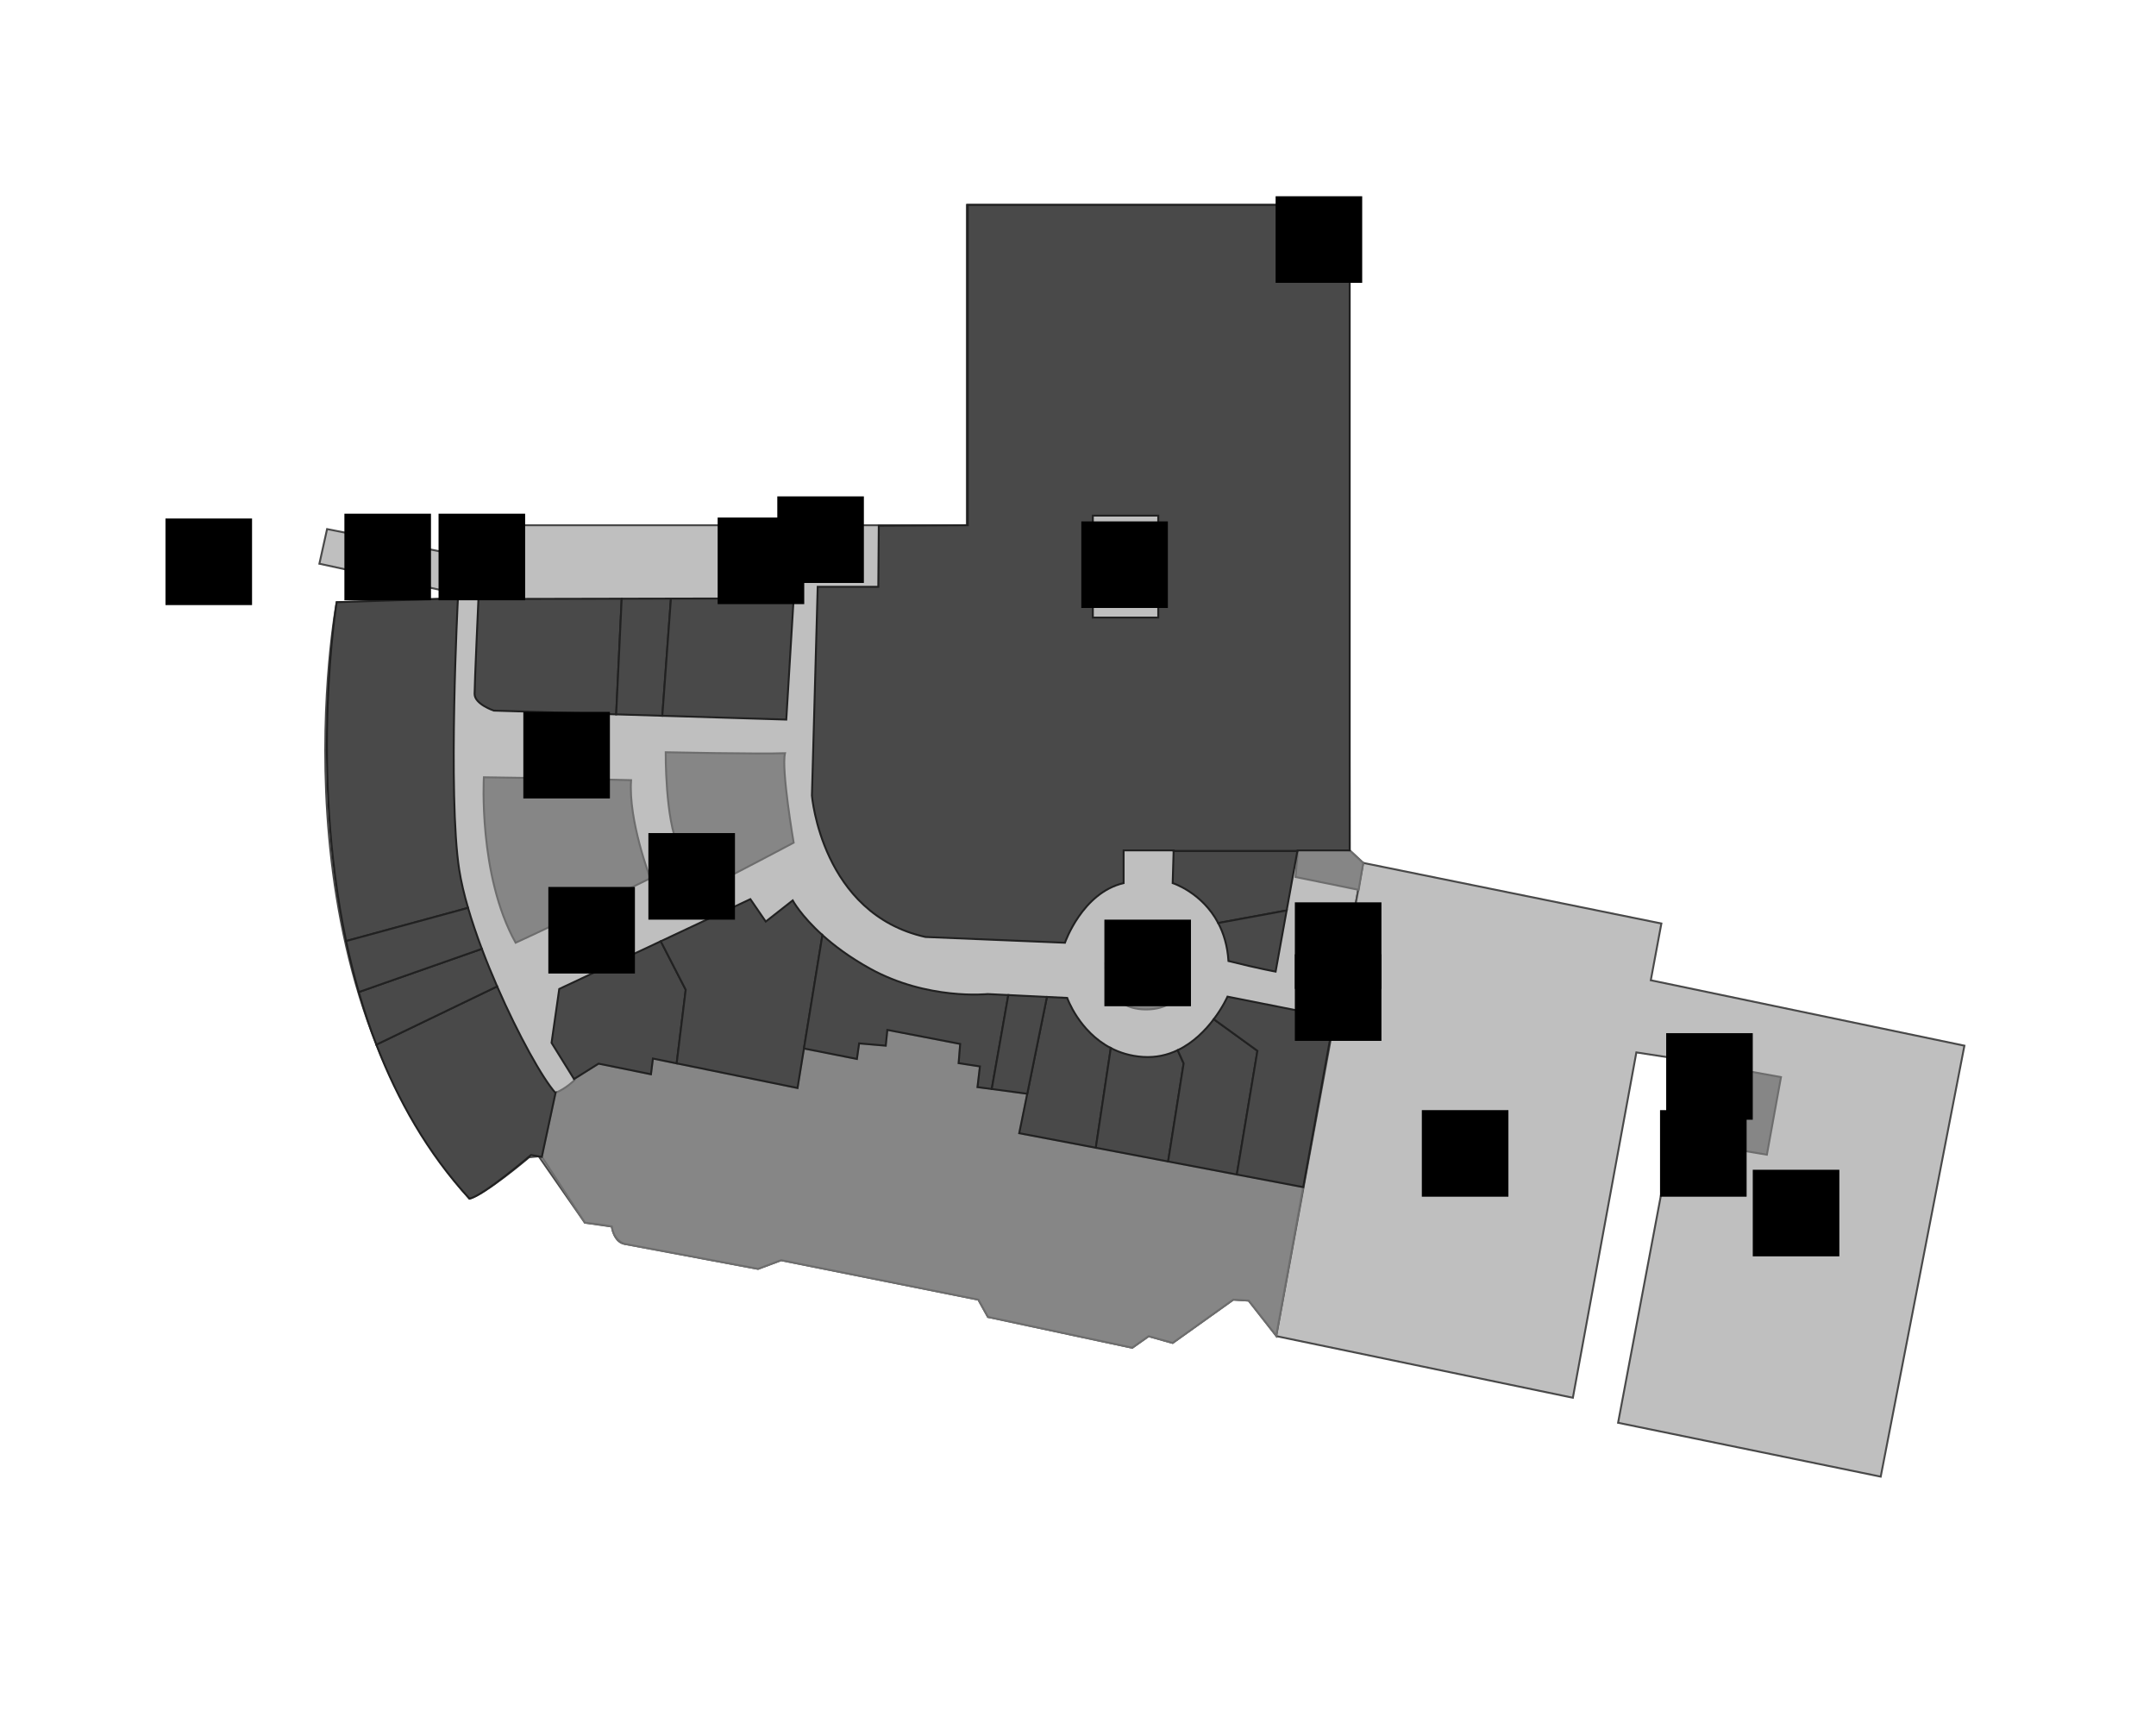
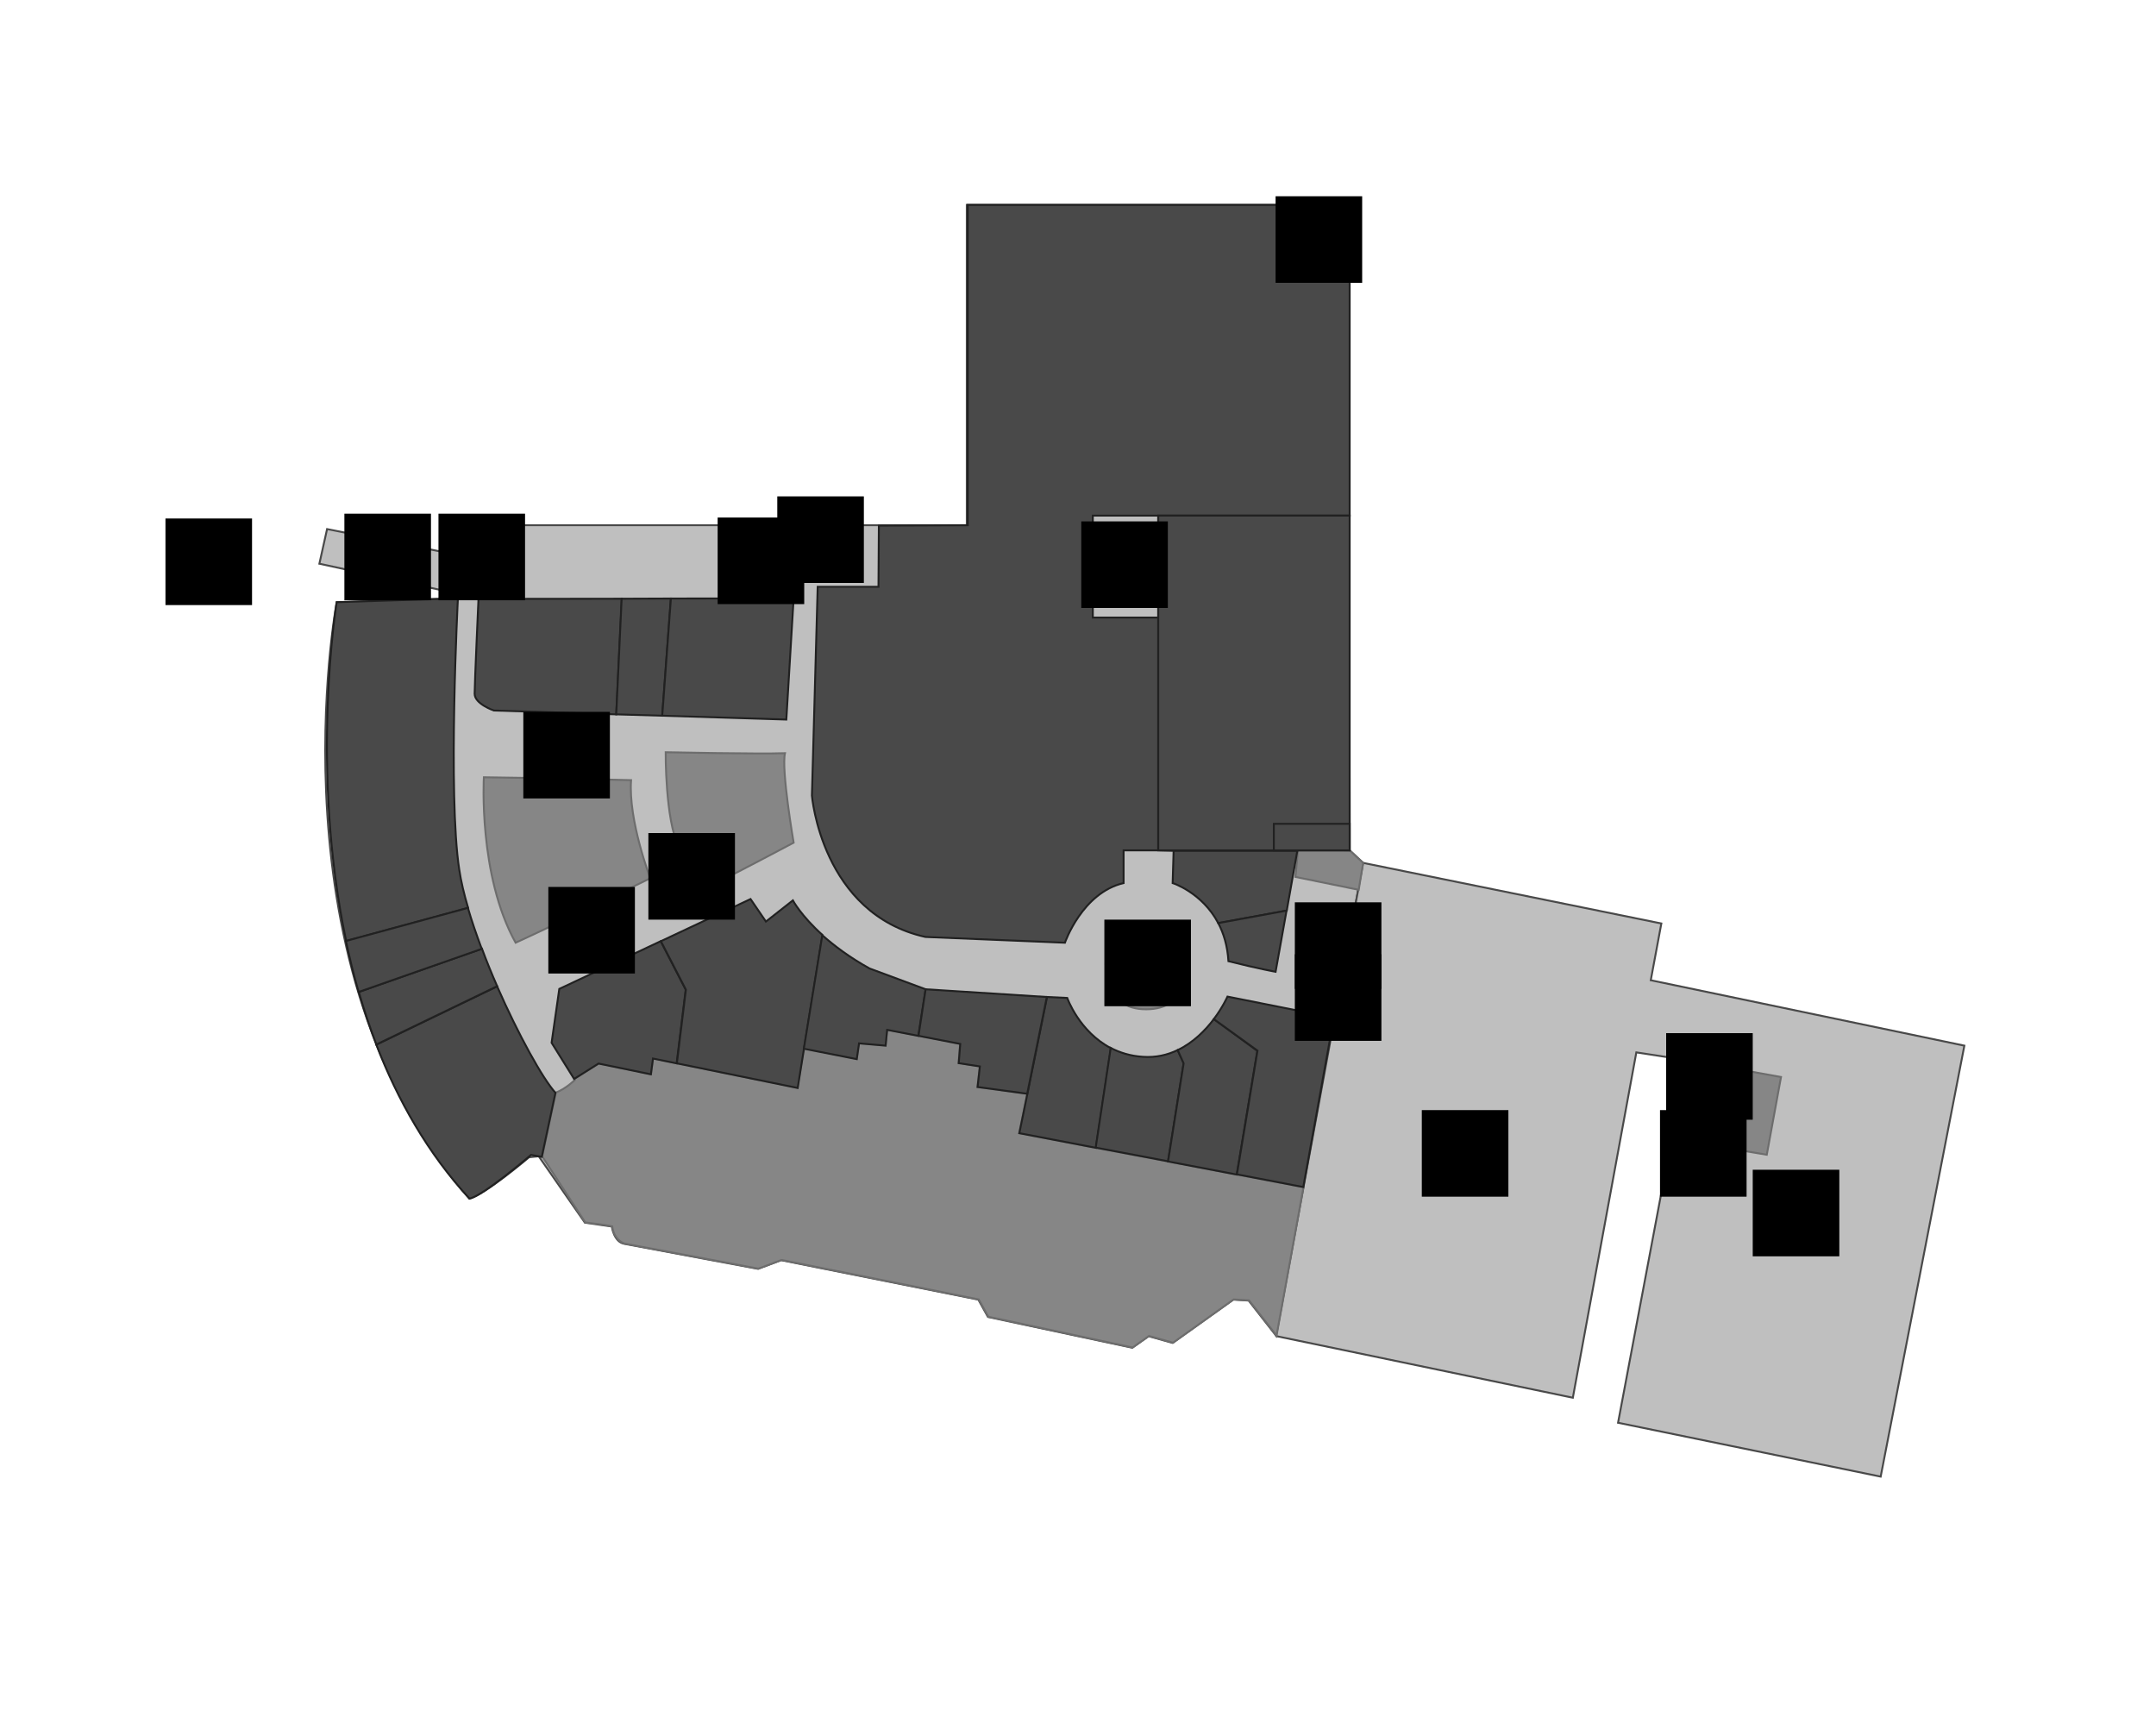
- <svg xmlns="http://www.w3.org/2000/svg" version="1.1" id="Layer_1" x="0px" y="0px" width="1120.58px" height="892px" viewBox="0 0 1120.58 892" enable-background="new 0 0 1120.58 892" xml:space="preserve">
+ <svg xmlns="http://www.w3.org/2000/svg" version="1.1" id="Layer_1" x="0px" y="0px" viewBox="0 0 1120.6 892" style="enable-background:new 0 0 1120.6 892;" xml:space="preserve">
+   <style type="text/css">
+ 	.st0{fill:#868686;stroke:#6D6D6D;stroke-miterlimit:10;}
+ 	.st1{fill:#BFBFBF;stroke:#494949;stroke-miterlimit:10;}
+ 	.st2{fill:#494949;stroke:#212121;stroke-miterlimit:10;}
+ </style>
  <g id="background">
</g>
  <g id="etc">
-     <polygon fill="#868686" stroke="#6D6D6D" stroke-miterlimit="10" points="701.055,143.334 701,106.5 668.667,106.5    668.667,143.334  " />
-     <path fill="#BFBFBF" stroke="#494949" stroke-miterlimit="10" d="M701.5,442l-0.445-298.666h-32.388l0,0l0,0V106.5H502.5V273H251   v18l-81-16l-4,18l71.5,15.5l0.5,2.5l-63,2c0,0-36,191,69,310c8-2,31-21.5,31-21.5l5-0.5l24,34.5l14,2c0,0,1,8,6.5,9   s69.5,13,69.5,13l12-4.5l102.5,20.5l5,9l75,16l8.5-6l12.5,3.5l31.5-22.5l8,0.5l14.325,18.276l45.199-245.771L708.5,448.5L701.5,442   z" />
-     <polygon fill="#BFBFBF" stroke="#494949" stroke-miterlimit="10" points="858,509.5 863.5,480 708.524,448.505 663.325,694.276    663.5,694.5 817.5,726.5 850.5,547 876.5,551 841,739.5 977.5,767.5 1021,543.5  " />
-     <path fill="#868686" stroke="#6D6D6D" stroke-miterlimit="10" d="M251.5,404c0,0-3,51,16.5,86c23-10.5,70-33.5,70-33.5   s-11.5-30-10-51C292,404.5,251.5,404,251.5,404z" />
-     <path fill="#868686" stroke="#6D6D6D" stroke-miterlimit="10" d="M370.477,456.639l-1.04-1.048   C369.688,455.896,370.041,456.276,370.477,456.639z" />
-     <path fill="#868686" stroke="#6D6D6D" stroke-miterlimit="10" d="M375,457.5c3.5-1.5,37.5-19.5,37.5-19.5s-6.5-38-4.5-46.5   c-13.5,0.5-62-0.5-62-0.5s-0.319,35.061,6.75,49.25l16.185,14.835L369,455c0,0,0.154,0.246,0.438,0.591l1.039,1.048   C371.547,457.53,373.128,458.302,375,457.5z" />
-     <path fill="#868686" stroke="#6D6D6D" stroke-miterlimit="10" d="M346.5,450.5l16,13l6.435-8.415L353.375,441   C353.788,441.829,346.5,450.5,346.5,450.5z" />
-     <path fill="#868686" stroke="#6D6D6D" stroke-miterlimit="10" d="M574.667,502c0,0-1.666-21.667,21.667-21.667   s21.333,22.333,21.333,22.333s0.333,22-22,22S574.667,502,574.667,502z" />
-     <polygon fill="#868686" stroke="#6D6D6D" stroke-miterlimit="10" points="674.667,441.333 673.333,455.833 706.167,462.5    708.524,448.505 701.5,442  " />
-     <polygon fill="#868686" stroke="#6D6D6D" stroke-miterlimit="10" points="691.667,472.333 684.667,507.5 697.167,509.833    703.667,474.666  " />
-     <polygon fill="#868686" stroke="#6D6D6D" stroke-miterlimit="10" points="898.44,554.942 876.5,551 874.165,563.077    896.199,567.093  " />
-     <polygon fill="#868686" stroke="#6D6D6D" stroke-miterlimit="10" points="898.44,554.942 896.199,567.093 896.199,567.093    896.199,567.093 874.165,563.077 865.834,606.167 891.5,610 894.5,596.167 918.334,600.167 925.667,559.833  " />
-     <rect x="412.5" y="273.5" fill="#868686" stroke="#6D6D6D" stroke-miterlimit="10" width="26" height="16" />
-     <polygon fill="#868686" stroke="#6D6D6D" stroke-miterlimit="10" points="376,273.5 376,311.5 412.5,311 412.5,291.333    412.5,289.5 412.5,273.5  " />
-     <path id="emporium-tower" fill="#868686" stroke="#6D6D6D" stroke-miterlimit="10" d="M642.838,610.474L642.838,610.474   l-35.707-6.78l0,0l-37.584-7.139l0,0l-39.797-7.558l0,0l0,0l4.166-20.508l-18.451-2.46l0,0l-7.411-0.988l0,0l0,0l1.267-10.76   l-11.066-1.703l0,0l0,0l0.799-9.991l-37.859-7.28l-0.836,8.19l0,0l0,0l-13.83-1.192l-1.157,8.102l0,0l0,0l-27.517-5.439   l-3.343,20.535l0,0l0,0l-62.814-12.801l0,0l-12.346-2.517l-1.021,8.169l0,0l0,0l-27.229-5.515l-12.748,8l0.313,0.506   c0,0-4.622,4.619-9.923,6.635l-7.145,33.345l0.066,0.012L304,635.5c0,0,10.333,1.167,14,2c1,7.5,6.5,9,6.5,9l69.5,13l12-4.5   l102.5,20.5l5,9l75,16l8.5-6l12.5,3.5l31.5-22.5l8,0.5l14.325,18.276l14.025-77.249L642.838,610.474z" />
+     <polygon class="st0" points="701.1,143.3 701,106.5 668.7,106.5 668.7,143.3  " />
+     <path class="st1" d="M701.5,442l-0.4-298.7h-32.4l0,0l0,0v-36.8H502.5V273H251v18l-81-16l-4,18l71.5,15.5l0.5,2.5l-63,2   c0,0-36,191,69,310c8-2,31-21.5,31-21.5l5-0.5l24,34.5l14,2c0,0,1,8,6.5,9s69.5,13,69.5,13l12-4.5l102.5,20.5l5,9l75,16l8.5-6   l12.5,3.5l31.5-22.5l8,0.5l14.3,18.3l45.2-245.8l0,0L701.5,442z" />
+     <polygon class="st1" points="858,509.5 863.5,480 708.5,448.5 663.3,694.3 663.5,694.5 817.5,726.5 850.5,547 876.5,551 841,739.5    977.5,767.5 1021,543.5  " />
+     <path class="st0" d="M251.5,404c0,0-3,51,16.5,86c23-10.5,70-33.5,70-33.5s-11.5-30-10-51C292,404.5,251.5,404,251.5,404z" />
+     <path class="st0" d="M370.5,456.6l-1-1C369.7,455.9,370,456.3,370.5,456.6z" />
+     <path class="st0" d="M375,457.5c3.5-1.5,37.5-19.5,37.5-19.5s-6.5-38-4.5-46.5c-13.5,0.5-62-0.5-62-0.5s-0.3,35.1,6.8,49.2   l16.2,14.8l0.1-0.1c0,0,0.2,0.2,0.4,0.6l1,1C371.5,457.5,373.1,458.3,375,457.5z" />
+     <path class="st0" d="M346.5,450.5l16,13l6.4-8.4L353.4,441C353.8,441.8,346.5,450.5,346.5,450.5z" />
+     <path class="st0" d="M574.7,502c0,0-1.7-21.7,21.7-21.7s21.3,22.3,21.3,22.3s0.3,22-22,22S574.7,502,574.7,502z" />
+     <polygon class="st0" points="674.7,441.3 673.3,455.8 706.2,462.5 708.5,448.5 701.5,442  " />
+     <polygon class="st0" points="691.7,472.3 684.7,507.5 697.2,509.8 703.7,474.7  " />
+     <polygon class="st0" points="898.4,554.9 876.5,551 874.2,563.1 896.2,567.1  " />
+     <polygon class="st0" points="898.4,554.9 896.2,567.1 896.2,567.1 896.2,567.1 874.2,563.1 865.8,606.2 891.5,610 894.5,596.2    918.3,600.2 925.7,559.8  " />
+     <rect x="412.5" y="273.5" class="st0" width="26" height="16" />
+     <polygon class="st0" points="376,273.5 376,311.5 412.5,311 412.5,291.3 412.5,289.5 412.5,273.5  " />
+     <path id="emporium-tower" class="st0" d="M642.8,610.5L642.8,610.5l-35.7-6.8l0,0l-37.6-7.1l0,0l-39.8-7.6l0,0l0,0l4.2-20.5   l-18.5-2.5l0,0l-7.4-1l0,0l0,0l1.3-10.8l-11.1-1.7l0,0l0,0l0.8-10l-37.9-7.3l-0.8,8.2l0,0l0,0l-13.8-1.2l-1.2,8.1l0,0l0,0   l-27.5-5.4l-3.3,20.5l0,0l0,0l-62.8-12.8l0,0l-12.3-2.5l-1,8.2l0,0l0,0l-27.2-5.5l-12.7,8l0.3,0.5c0,0-4.6,4.6-9.9,6.6l-7.1,33.3   l0.1,0l22.3,34.2c0,0,10.3,1.2,14,2c1,7.5,6.5,9,6.5,9l69.5,13l12-4.5l102.5,20.5l5,9l75,16l8.5-6l12.5,3.5l31.5-22.5l8,0.5   l14.3,18.3l14-77.2L642.8,610.5z" />
  </g>
  <g id="rooms">
-     <path id="e1-1" fill="#494949" stroke="#212121" stroke-miterlimit="10" d="M248.668,311.343c0,0-2,44-2,49.333s10,8.667,10,8.667   l63.59,1.952l2.862-60.108L248.668,311.343z" />
-     <polygon id="e1-2" fill="#494949" stroke="#212121" stroke-miterlimit="10" points="323.12,311.188 320.258,371.295    344.245,372.032 348.714,311.134  " />
-     <polygon id="e1-3" fill="#494949" stroke="#212121" stroke-miterlimit="10" points="412.5,311 348.714,311.134 344.245,372.032    408.668,374.01  " />
-     <polygon id="e1-8" fill="#494949" stroke="#212121" stroke-miterlimit="10" points="311.103,552.837 311.103,552.837    338.331,558.352 339.352,550.183 339.352,550.183 339.352,550.183 351.697,552.699 356.402,514.432 343.43,489.223 290.668,514.01    286.668,542.01 298.354,560.837  " />
-     <path id="e1-9" fill="#494949" stroke="#212121" stroke-miterlimit="10" d="M417.854,544.965l9.598-58.95   c-11.212-10.105-15.449-18.005-15.449-18.005L398,479l-7.998-11.657l-46.572,21.879l12.973,25.209l0,0l0,0l-4.705,38.268   l62.814,12.801L417.854,544.965L417.854,544.965z" />
-     <path id="e1-10" fill="#494949" stroke="#212121" stroke-miterlimit="10" d="M446.528,542.304L446.528,542.304L446.528,542.304   l13.83,1.192l0.836-8.19l0,0l0,0l37.859,7.28l0,0l0,0l-0.799,9.991l11.066,1.703l0,0l0,0l-1.267,10.76l7.411,0.988l8.618-48.832   l-10.748-0.521c0,0-31.333,3.333-61.333-13.333c-10.488-5.827-18.524-11.896-24.551-17.328l-9.597,58.95l27.516,5.439   L446.528,542.304z" />
-     <path id="e1-12" fill="#494949" stroke="#212121" stroke-miterlimit="10" d="M554.668,518.677l-10.531-0.51l-10.221,50.322   L534,568.5l-0.083-0.011l-4.166,20.508l39.797,7.558l7.791-51.822C560.751,536.104,554.668,518.677,554.668,518.677z" />
-     <path id="e1-13" fill="#494949" stroke="#212121" stroke-miterlimit="10" d="M612.097,545.846   c-5.239,2.499-11.264,3.963-18.095,3.498c-6.46-0.439-11.979-2.176-16.664-4.611l-7.791,51.822l37.584,7.139l8.07-50.985   L612.097,545.846z" />
-     <path id="e1-14" fill="#494949" stroke="#212121" stroke-miterlimit="10" d="M630.854,529.739   c-4.308,5.722-10.558,12.195-18.758,16.105l3.104,6.862l0,0l0,0l-8.07,50.985l35.707,6.78l10.716-64.297L630.854,529.739z" />
-     <path id="e1-15" fill="#494949" stroke="#212121" stroke-miterlimit="10" d="M693.333,529l-55.332-10.99   c0,0-2.386,5.405-7.147,11.729l22.699,16.438l0,0l0,0l-10.716,64.297l34.513,6.555L693.333,529z" />
-     <polygon id="e1-11" fill="#494949" stroke="#212121" stroke-miterlimit="10" points="544.138,518.167 524.083,517.197    515.465,566.029 533.917,568.489  " />
-     <path id="e1-7" fill="#494949" stroke="#212121" stroke-miterlimit="10" d="M288.668,568.01   c-6.597-7.33-19.239-29.975-30.282-55.304l-62.773,30.257C206.711,571.783,222.298,599.384,244,623c7-1.333,32-22.667,32-22.667   l5.601,0.988l7.145-33.345C288.72,567.988,288.694,568,288.668,568.01z" />
-     <path id="e1-6" fill="#494949" stroke="#212121" stroke-miterlimit="10" d="M186.475,515.631   c2.643,9.173,5.666,18.313,9.139,27.332l62.773-30.257c-2.793-6.405-5.482-12.982-7.946-19.526L186.475,515.631z" />
-     <path id="e1-4" fill="#494949" stroke="#212121" stroke-miterlimit="10" d="M238.668,452.01C232.668,413.343,238,311,238,311l-63,2   c0,0-14.209,85.783,4.891,176.122l63.374-17.241C241.208,464.827,239.614,458.103,238.668,452.01z" />
-     <path id="e1-5" fill="#494949" stroke="#212121" stroke-miterlimit="10" d="M250.44,493.18c-2.724-7.231-5.17-14.422-7.176-21.299   l-63.374,17.241c1.865,8.819,4.041,17.68,6.584,26.51L250.44,493.18z" />
-     <path id="e1-17" fill="#494949" stroke="#212121" stroke-miterlimit="10" d="M674.33,442.25h-64.337L609.5,459   c0,0,15.235,4.799,23.664,20.75l35.576-6.538L674.33,442.25z" />
-     <path id="e1-16" fill="#494949" stroke="#212121" stroke-miterlimit="10" d="M633.164,479.75c2.792,5.284,4.838,11.788,5.336,19.75   c16,4,24.5,5.5,24.5,5.5l5.74-31.788L633.164,479.75z" />
-     <path id="emporium-department-store" fill="#494949" stroke="#212121" stroke-miterlimit="10" d="M669,143v-36.5H503V273   l-46.25,0.25L456.5,305H425l-3,108.5c0,0,5,61.5,59,73.5c60.5,2.5,72.5,3,72.5,3s9-26,30.5-31c0-13.5,0-17,0-17h26l-0.007,0.25   h64.337l0.045-0.25H701.5V143H669z M602,321h-34v-53h34V321z" />
+     <path id="e1-1" class="st2" d="M248.7,311.3c0,0-2,44-2,49.3s10,8.7,10,8.7l63.6,2l2.9-60.1L248.7,311.3z" />
+     <polygon id="e1-2" class="st2" points="323.1,311.2 320.3,371.3 344.2,372 348.7,311.1  " />
+     <polygon id="e1-3" class="st2" points="412.5,311 348.7,311.1 344.2,372 408.7,374  " />
+     <polygon id="e1-8" class="st2" points="311.1,552.8 311.1,552.8 338.3,558.4 339.4,550.2 339.4,550.2 339.4,550.2 351.7,552.7    356.4,514.4 343.4,489.2 290.7,514 286.7,542 298.4,560.8  " />
+     <path id="eds1-4" class="st2" d="M417.9,545l9.6-59c-11.2-10.1-15.4-18-15.4-18l-14,11l-8-11.7l-46.6,21.9l13,25.2l0,0l0,0   l-4.7,38.3l62.8,12.8L417.9,545L417.9,545z" />
+     <path id="e1-10a" class="st2" d="M446.5,542.3L446.5,542.3L446.5,542.3l13.8,1.2l0.8-8.2l0,0l0,0l16.2,3.1l3.8-24.2   c0,0,0,0-29.1-10.8c-10.5-5.8-18.5-11.9-24.6-17.3l-9.6,59l27.5,5.4L446.5,542.3z" />
+     <path id="e1-12" class="st2" d="M554.7,518.7l-10.5-0.5l-10.2,50.3l0.1,0l-0.1,0l-4.2,20.5l39.8,7.6l7.8-51.8   C560.8,536.1,554.7,518.7,554.7,518.7z" />
+     <path id="e1-13" class="st2" d="M612.1,545.8c-5.2,2.5-11.3,4-18.1,3.5c-6.5-0.4-12-2.2-16.7-4.6l-7.8,51.8l37.6,7.1l8.1-51   L612.1,545.8z" />
+     <path id="e1-14" class="st2" d="M630.9,529.7c-4.3,5.7-10.6,12.2-18.8,16.1l3.1,6.9l0,0l0,0l-8.1,51l35.7,6.8l10.7-64.3   L630.9,529.7z" />
+     <path id="e1-15" class="st2" d="M693.3,529L638,518c0,0-2.4,5.4-7.1,11.7l22.7,16.4l0,0l0,0l-10.7,64.3l34.5,6.6L693.3,529z" />
+     <polygon id="e1-10b" class="st2" points="544.1,518.2 481.1,514.2 477.4,538.4 499.1,542.6 498.3,552.6 509.3,554.3 508.1,565    533.9,568.5  " />
+     <path id="e1-7" class="st2" d="M288.7,568c-6.6-7.3-19.2-30-30.3-55.3L195.6,543c11.1,28.8,26.7,56.4,48.4,80   c7-1.3,32-22.7,32-22.7l5.6,1L288.7,568C288.7,568,288.7,568,288.7,568z" />
+     <path id="e1-6" class="st2" d="M186.5,515.6c2.6,9.2,5.7,18.3,9.1,27.3l62.8-30.3c-2.8-6.4-5.5-13-7.9-19.5L186.5,515.6z" />
+     <path id="e1-0" class="st2" d="M238.7,452c-6-38.7-0.7-141-0.7-141l-63,2c0,0-14.2,85.8,4.9,176.1l63.4-17.2   C241.2,464.8,239.6,458.1,238.7,452z" />
+     <path id="e1-5" class="st2" d="M250.4,493.2c-2.7-7.2-5.2-14.4-7.2-21.3l-63.4,17.2c1.9,8.8,4,17.7,6.6,26.5L250.4,493.2z" />
+     <path id="e1-17" class="st2" d="M674.3,442.2H610l-0.5,16.8c0,0,15.2,4.8,23.7,20.8l35.6-6.5L674.3,442.2z" />
+     <path id="e1-16" class="st2" d="M633.2,479.8c2.8,5.3,4.8,11.8,5.3,19.8c16,4,24.5,5.5,24.5,5.5l5.7-31.8L633.2,479.8z" />
+     <path id="eds1-1" class="st2" d="M669,143v-36.5H503V273l-46.2,0.2l-0.2,31.8H425l-3,108.5c0,0,5,61.5,59,73.5   c60.5,2.5,72.5,3,72.5,3s9-26,30.5-31c0-13.5,0-17,0-17h26l0,0.2l-8-0.2V268h99.5V143H669z M602,321h-34v-53h34V321z" />
+     <rect id="eds1-2" x="602" y="268" class="st2" width="99.5" height="174" />
+     <rect id="eds1-3" x="662.1" y="428.2" class="st2" width="39.4" height="13.8" />
  </g>
  <g id="signs">
    <g id="escalator">
      <rect id="escalator-1" x="272" y="370" width="45" height="45" />
      <rect id="escalator-2" x="285" y="461" width="45" height="45" />
      <rect id="escalator-3" x="574" y="478" width="45" height="45" />
      <rect id="escalator-4" x="562" y="271" width="45" height="45" />
      <rect id="escalator-5" x="179" y="267" width="45" height="45" />
    </g>
    <g id="lift">
      <rect id="lift-1" x="404" y="258" width="45" height="45" />
      <rect id="lift-2" x="673" y="469" width="45" height="45" />
      <rect id="lift-3" x="337" y="433" width="45" height="45" />
      <rect id="lift-4" x="866" y="537" width="45" height="45" />
    </g>
    <g id="toilet">
      <rect id="toilet-1" x="373" y="269" width="45" height="45" />
      <rect id="toilet-2" x="663" y="102" width="45" height="45" />
    </g>
    <g id="parking">
      <rect id="parking-1" x="739" y="577" width="45" height="45" />
      <rect id="parking-2" x="911" y="608" width="45" height="45" />
    </g>
    <rect id="bts" x="86" y="269.5" width="45" height="45" />
-     <rect id="stairs" x="862.803" y="577" width="45" height="45" />
+     <rect id="stairs" x="862.8" y="577" width="45" height="45" />
    <g id="entrance">
-       <rect id="entrance-1" x="227.94" y="267" width="45" height="45" />
-       <rect id="entrance-2" x="672.999" y="496" width="45.001" height="45" />
+       <rect id="entrance-1" x="227.9" y="267" width="45" height="45" />
+       <rect id="entrance-2" x="673" y="496" width="45" height="45" />
    </g>
  </g>
</svg>
